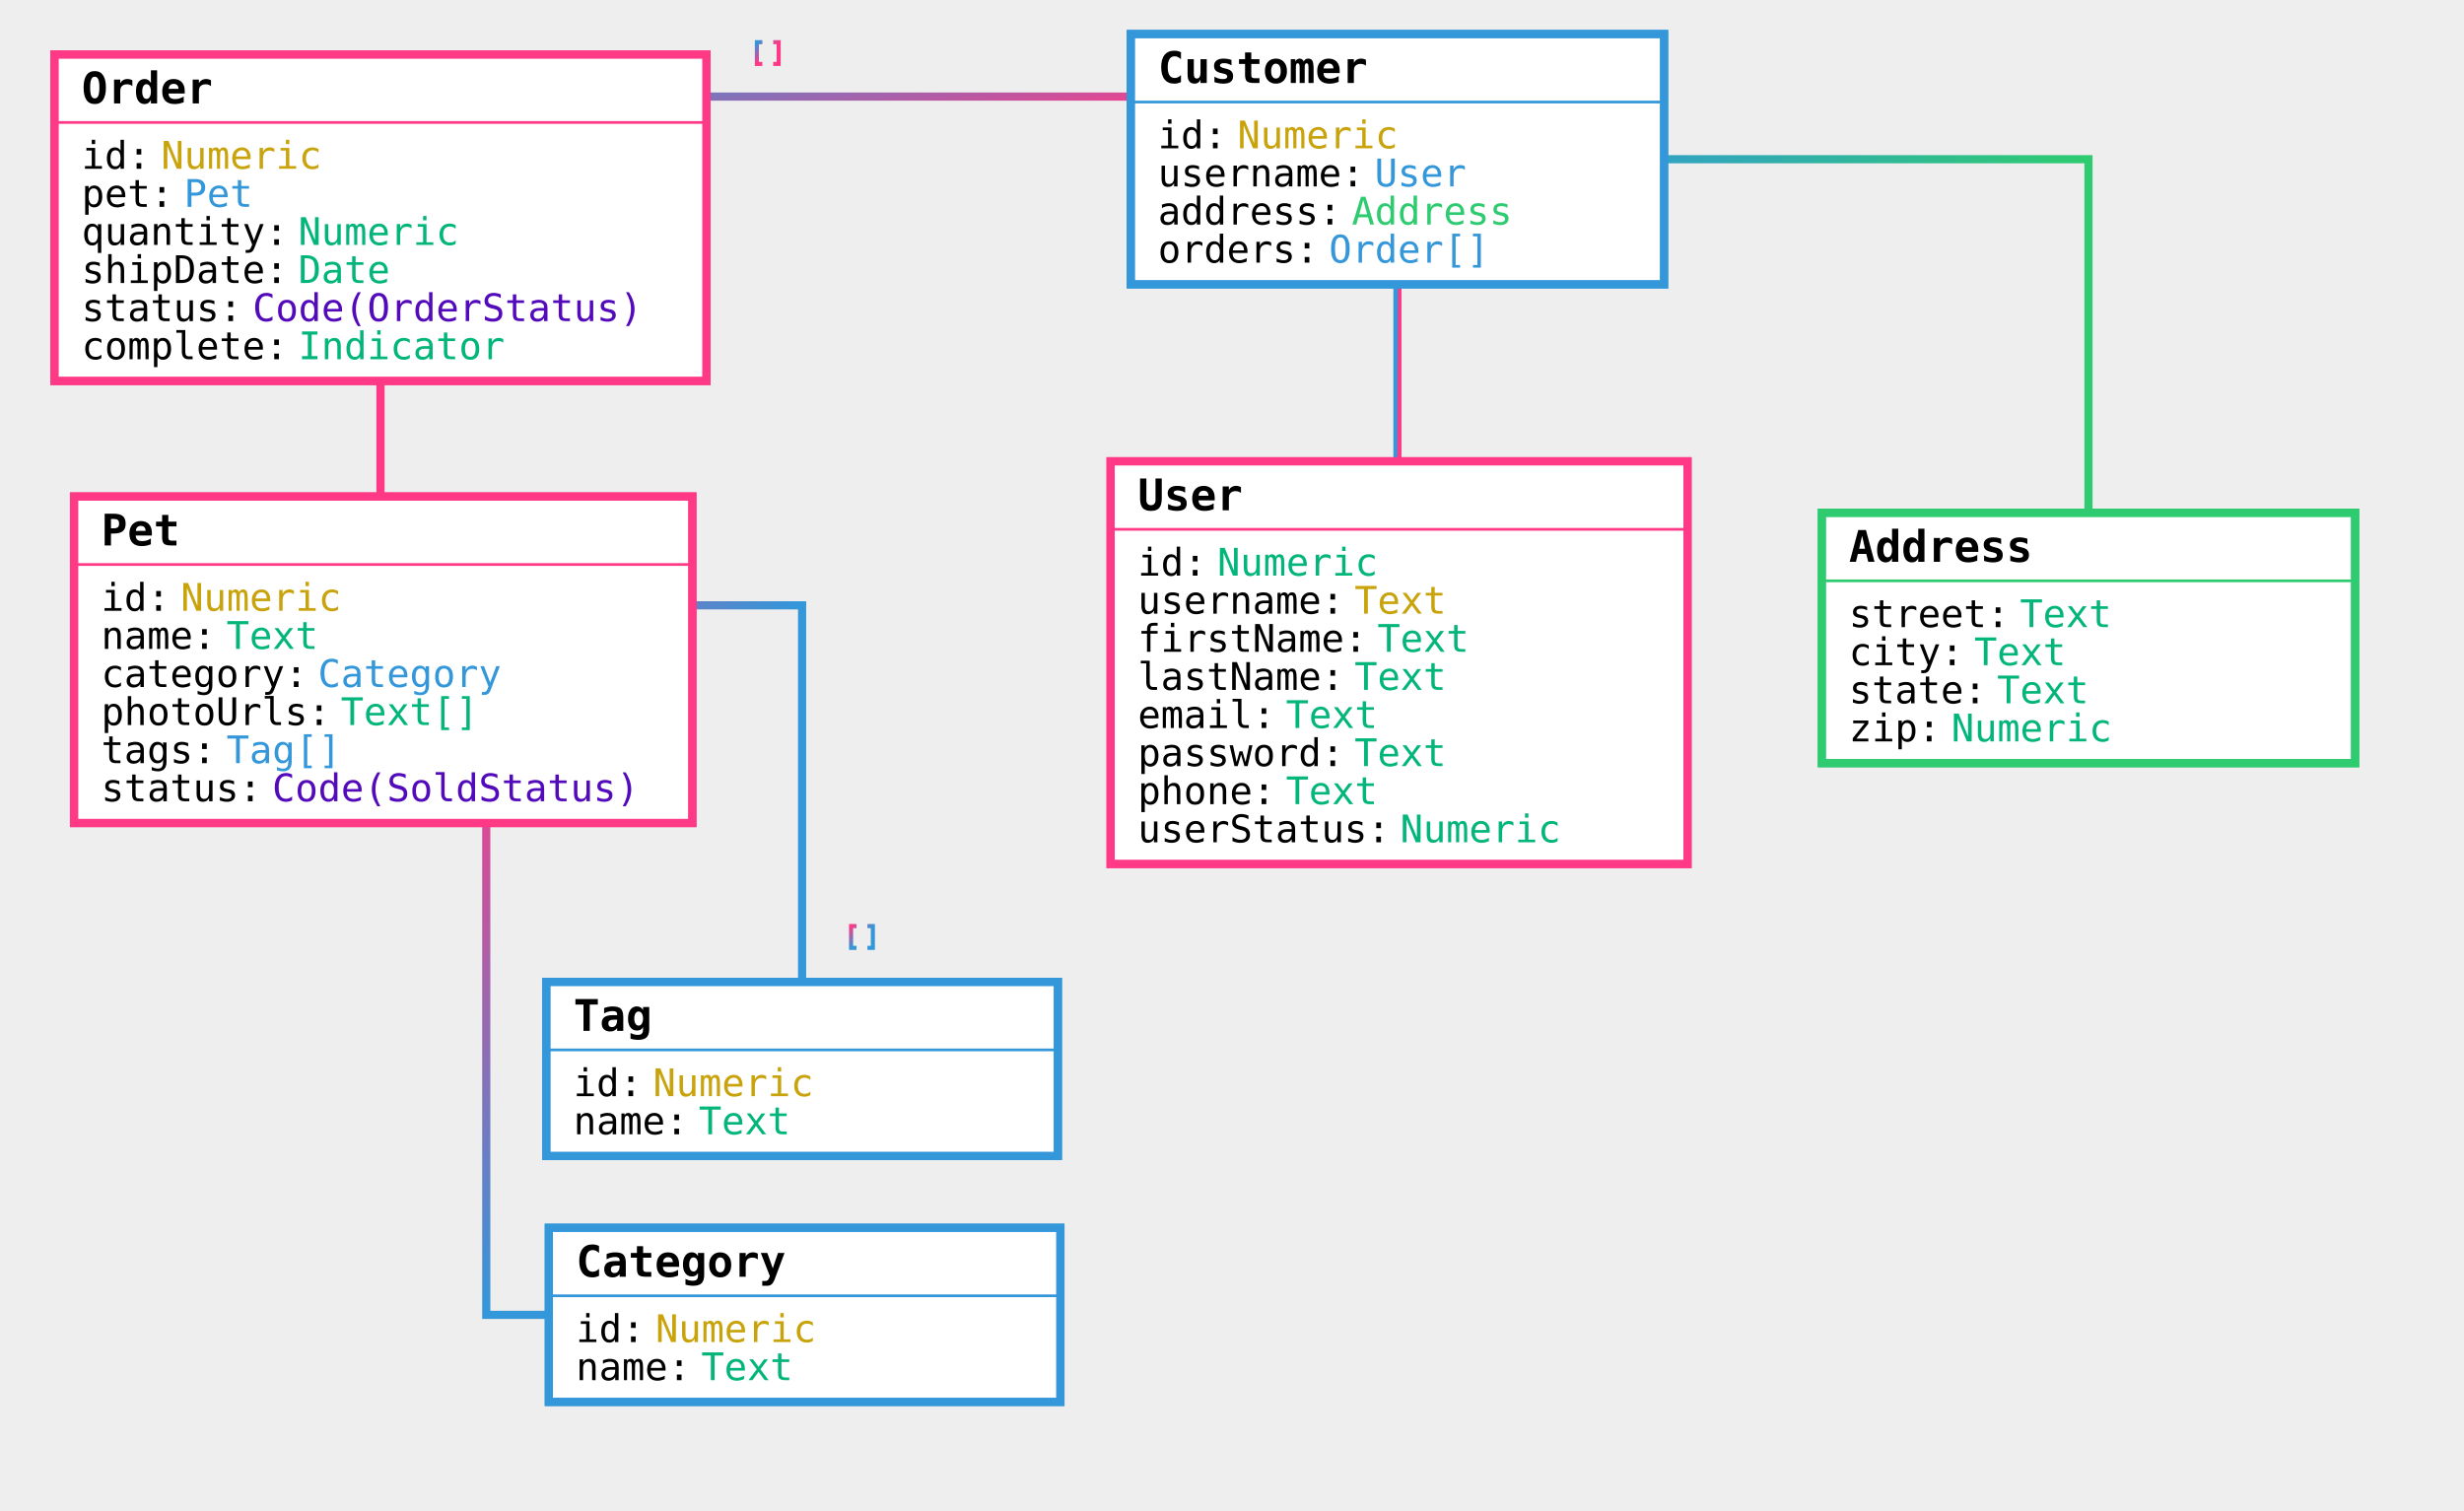
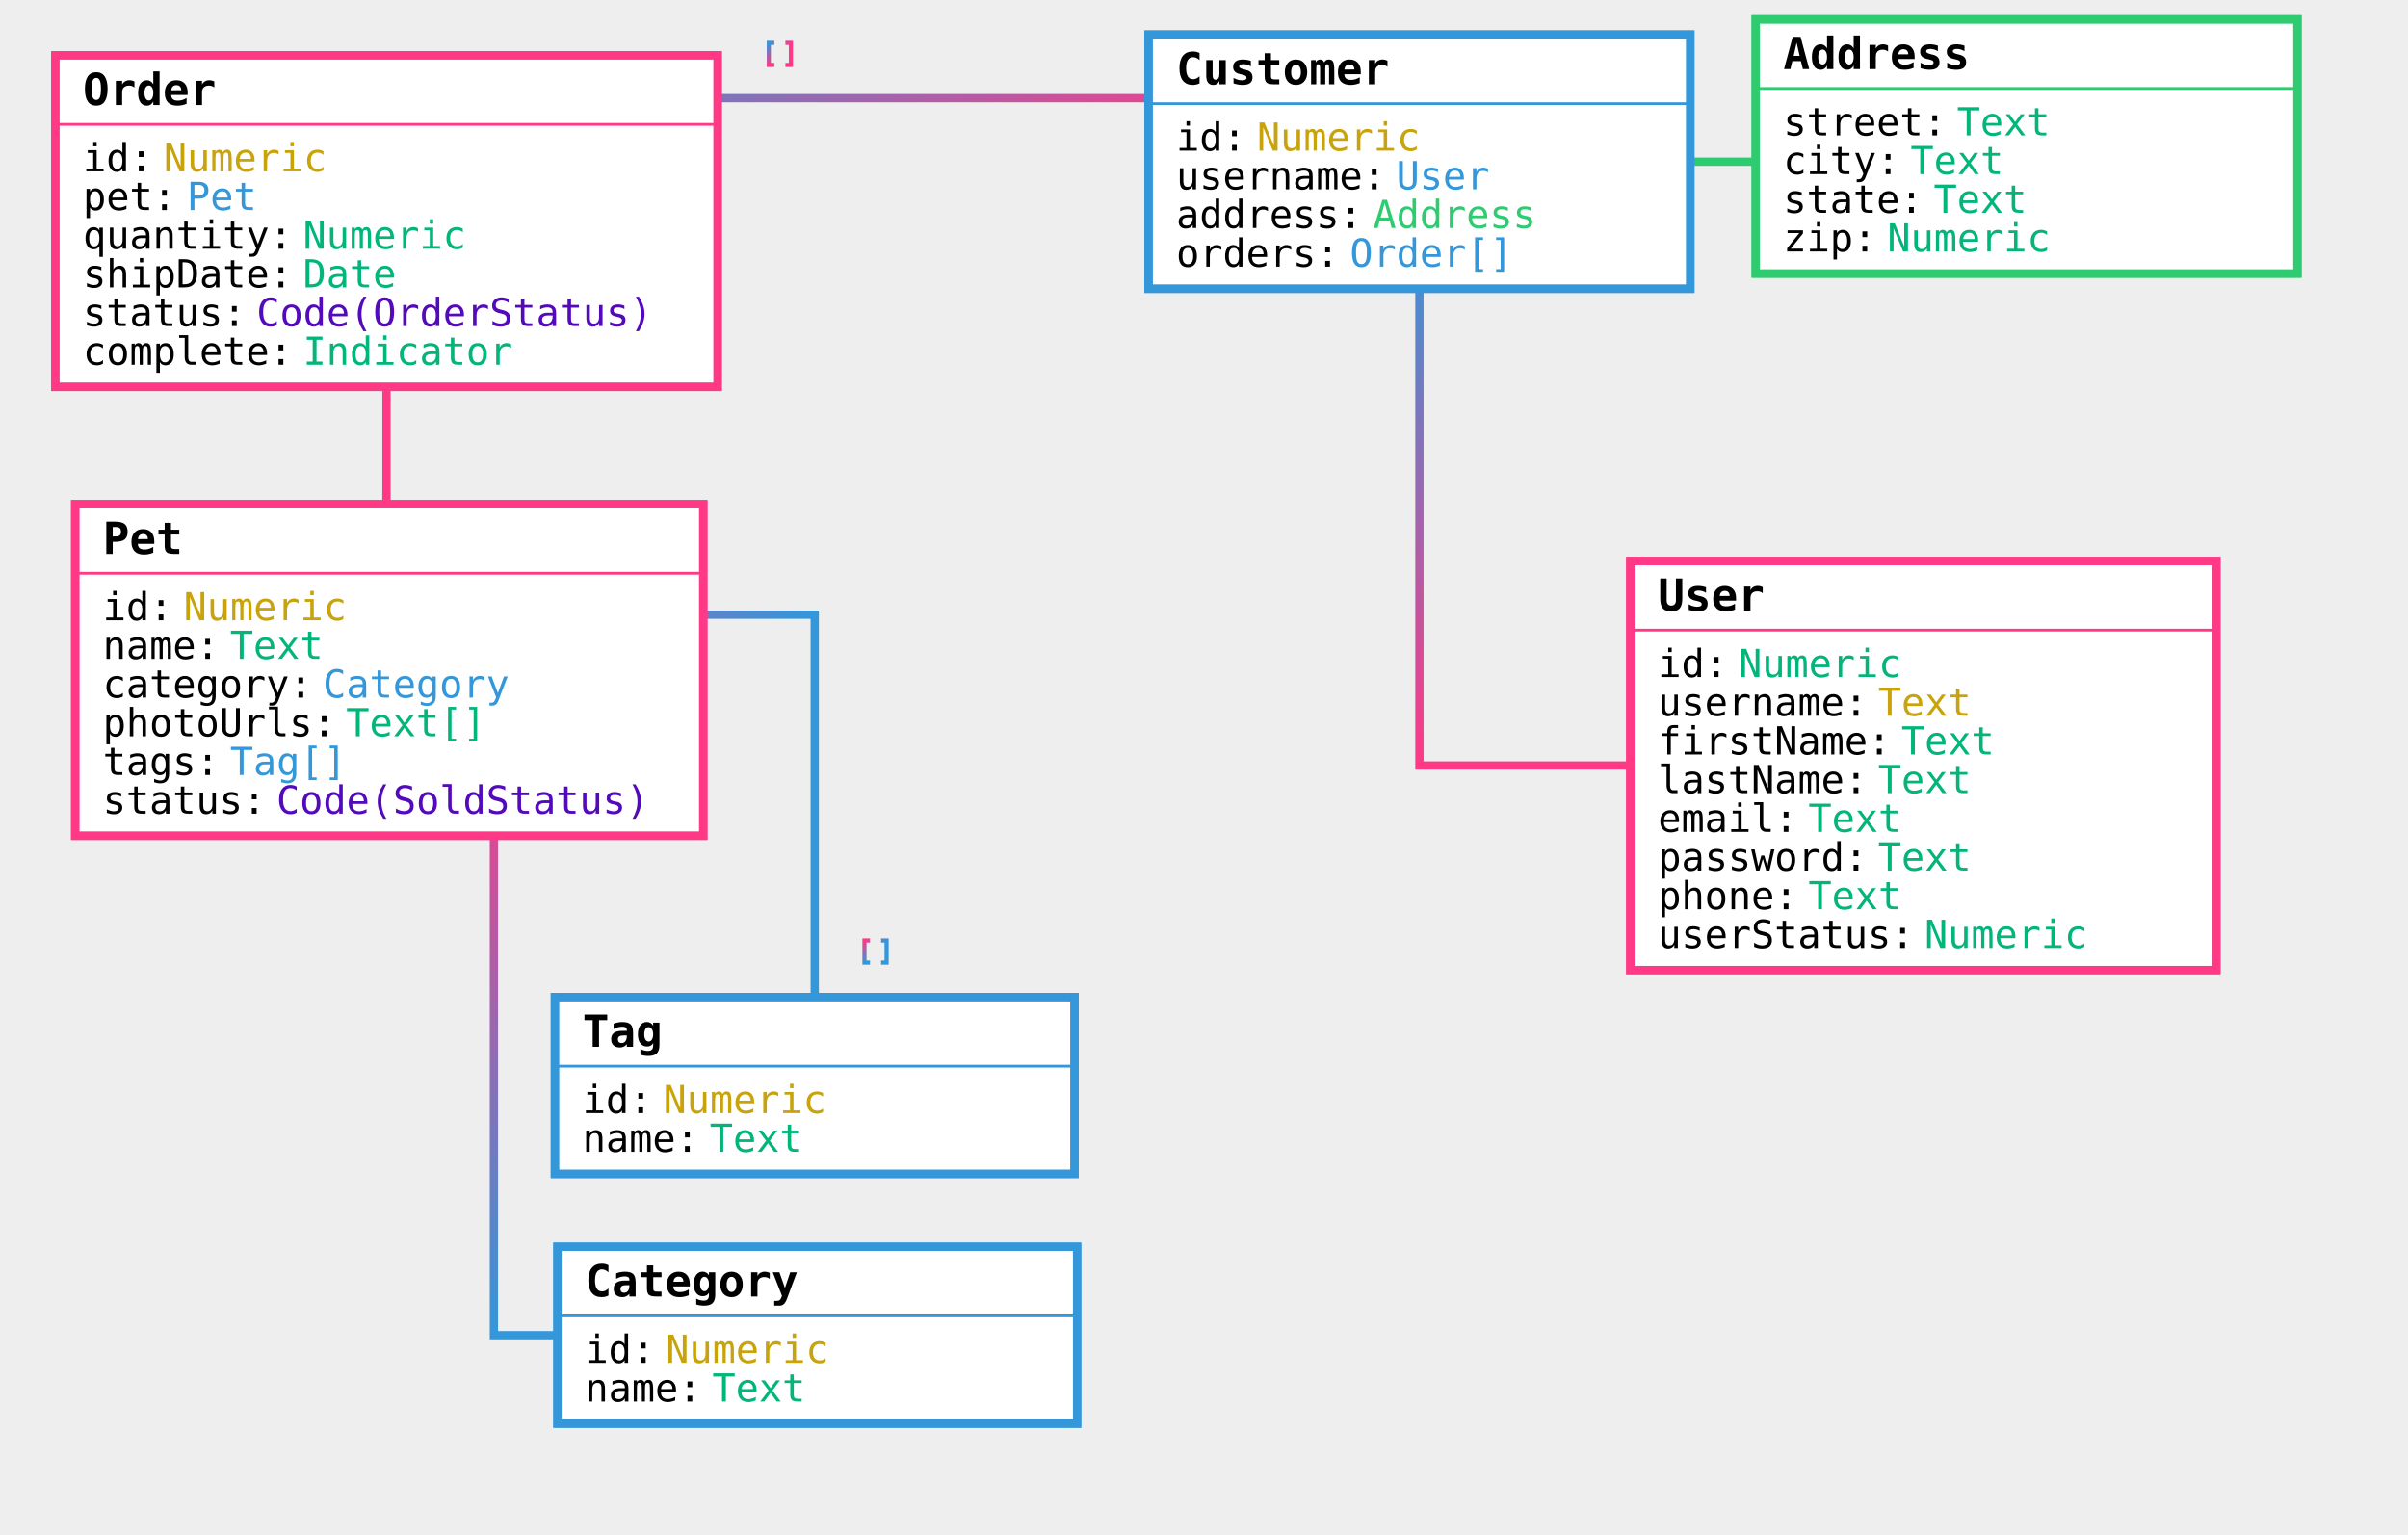
- <svg xmlns="http://www.w3.org/2000/svg" viewBox="-139.816 -53 905.445 555.143">
+ <svg xmlns="http://www.w3.org/2000/svg" viewBox="-139.816 -53 871.159 555.143">
  <rect width="1000%" height="1000%" x="-500%" y="-500%" fill="#EEEEEE" />
  <path fill="none" stroke="#EEEEEE" stroke-width="8" d="M.01 27.01L0 27v162.429h1" />
  <defs>
    <linearGradient id="a" x1="0%" x2="50%" y1="0%" y2="50%">
      <stop offset="0%" stop-color="#FF3986" />
      <stop offset="100%" stop-color="#FF3986" />
    </linearGradient>
  </defs>
  <path fill="none" stroke="url(#a)" stroke-width="3" d="M.01 27.01L0 27v162.429h1" />
-   <path fill="none" stroke="#EEEEEE" stroke-width="8" d="M373.71 28.51l-.01-.01v162h.6" />
+   <path fill="none" stroke="#EEEEEE" stroke-width="8" d="M373.71 28.51l-.01-.01V224H556" />
  <defs>
    <linearGradient id="b" x1="0%" x2="50%" y1="0%" y2="50%">
      <stop offset="0%" stop-color="#3397DA" />
      <stop offset="100%" stop-color="#FF3986" />
    </linearGradient>
  </defs>
-   <path fill="none" stroke="url(#b)" stroke-width="3" d="M373.71 28.51l-.01-.01v162h.6" />
-   <path fill="none" stroke="#EEEEEE" stroke-width="8" d="M422.71 5.51l-.01-.01H627.63v175.929" />
+   <path fill="none" stroke="url(#b)" stroke-width="3" d="M373.71 28.51l-.01-.01V224H556" />
+   <path fill="none" stroke="#EEEEEE" stroke-width="8" d="M422.71 5.51l-.01-.01h170.643V0" />
  <defs>
    <linearGradient id="c" x1="0%" x2="50%" y1="0%" y2="50%">
      <stop offset="0%" stop-color="#3397DA" />
      <stop offset="100%" stop-color="#2ECB70" />
    </linearGradient>
  </defs>
-   <path fill="none" stroke="url(#c)" stroke-width="3" d="M422.71 5.51l-.01-.01H627.63v175.929" />
+   <path fill="none" stroke="url(#c)" stroke-width="3" d="M422.71 5.51l-.01-.01h170.643V0" />
  <path fill="none" stroke="#EEEEEE" stroke-width="8" d="M324.71-17.49l-.01-.01H0V27" />
  <defs>
    <linearGradient id="d" x1="0%" x2="50%" y1="0%" y2="50%">
      <stop offset="0%" stop-color="#3397DA" />
      <stop offset="100%" stop-color="#FF3986" />
    </linearGradient>
  </defs>
  <path fill="none" stroke="url(#d)" stroke-width="3" d="M324.71-17.49l-.01-.01H0V27" />
  <path fill="none" stroke="url(#d)" stroke-width="1.5" d="M140.326-37.49l-2.01-.01v8h2M144.326-37.49l1.99-.01v8h-2" />
  <path fill="none" stroke="#EEEEEE" stroke-width="8" d="M38.882 209.439l-.01-.01v220.714h116.985" />
  <defs>
    <linearGradient id="e" x1="0%" x2="50%" y1="0%" y2="50%">
      <stop offset="0%" stop-color="#FF3986" />
      <stop offset="100%" stop-color="#3397DA" />
    </linearGradient>
  </defs>
  <path fill="none" stroke="url(#e)" stroke-width="3" d="M38.882 209.439l-.01-.01v220.714h116.985" />
  <path fill="none" stroke="#EEEEEE" stroke-width="8" d="M-36.862 169.439l-.01-.01h191.8v170.357" />
  <defs>
    <linearGradient id="f" x1="0%" x2="50%" y1="0%" y2="50%">
      <stop offset="0%" stop-color="#FF3986" />
      <stop offset="100%" stop-color="#3397DA" />
    </linearGradient>
  </defs>
  <path fill="none" stroke="url(#f)" stroke-width="3" d="M-36.862 169.439l-.01-.01h191.8v170.357" />
  <path fill="none" stroke="url(#f)" stroke-width="1.5" d="M174.939 287.296l-2.01-.01v8h2M178.939 287.296l1.99-.01v8h-2" />
  <path fill="#FFFFFF" stroke="#FF3986" stroke-width="3" d="M-119.816-33h239.633V87h-239.633z" />
  <path fill="#ff3986" stroke="#ff3986" d="M-118.816-8h239.632" />
  <path fill="none" stroke="#FF3986" stroke-width="3" d="M-119.816-33h239.633V87h-239.633z" />
  <text x="-109.816" y="-15" style="font:700 16px 'Lucida Console',monospace" fill="#000000">Order</text>
  <text x="-109.816" y="9" style="font:500 14px 'Lucida Console',monospace" fill="#000000">id:</text>
  <text x="-80.612" y="9" style="font:500 14px 'Lucida Console',monospace" fill="#C9A30B">Numeric</text>
  <text x="-109.816" y="23" style="font:500 14px 'Lucida Console',monospace" fill="#000000">pet:</text>
  <text x="-72.211" y="23" style="font:500 14px 'Lucida Console',monospace" fill="#3397DA">Pet</text>
  <text x="-109.816" y="37" style="font:500 14px 'Lucida Console',monospace" fill="#000000">quantity:</text>
  <text x="-30.204" y="37" style="font:500 14px 'Lucida Console',monospace" fill="#02b57b">Numeric</text>
  <text x="-109.816" y="51" style="font:500 14px 'Lucida Console',monospace" fill="#000000">shipDate:</text>
  <text x="-30.204" y="51" style="font:500 14px 'Lucida Console',monospace" fill="#02b57b">Date</text>
  <text x="-109.816" y="65" style="font:500 14px 'Lucida Console',monospace" fill="#000000">status:</text>
  <text x="-47.007" y="65" style="font:500 14px 'Lucida Console',monospace" fill="#530abb">Code(OrderStatus)</text>
  <text x="-109.816" y="79" style="font:500 14px 'Lucida Console',monospace" fill="#000000">complete:</text>
  <text x="-30.204" y="79" style="font:500 14px 'Lucida Console',monospace" fill="#02b57b">Indicator</text>
  <path fill="#FFFFFF" stroke="#3397DA" stroke-width="3" d="M275.7-40.5h196v92h-196z" />
  <path fill="#3397da" stroke="#3397da" d="M276.7-15.5h196" />
  <path fill="none" stroke="#3397DA" stroke-width="3" d="M275.7-40.5h196v92h-196z" />
  <text x="285.7" y="-22.5" style="font:700 16px 'Lucida Console',monospace" fill="#000000">Customer</text>
  <text x="285.7" y="1.5" style="font:500 14px 'Lucida Console',monospace" fill="#000000">id:</text>
  <text x="314.904" y="1.5" style="font:500 14px 'Lucida Console',monospace" fill="#C9A30B">Numeric</text>
  <text x="285.7" y="15.5" style="font:500 14px 'Lucida Console',monospace" fill="#000000">username:</text>
  <text x="365.312" y="15.5" style="font:500 14px 'Lucida Console',monospace" fill="#3397DA">User</text>
  <text x="285.7" y="29.5" style="font:500 14px 'Lucida Console',monospace" fill="#000000">address:</text>
  <text x="356.911" y="29.5" style="font:500 14px 'Lucida Console',monospace" fill="#2ECB70">Address</text>
  <text x="285.7" y="43.5" style="font:500 14px 'Lucida Console',monospace" fill="#000000">orders:</text>
  <text x="348.51" y="43.5" style="font:500 14px 'Lucida Console',monospace" fill="#3397DA">Order[]</text>
-   <path fill="#FFFFFF" stroke="#2ECB70" stroke-width="3" d="M529.629 135.429h196v92h-196z" />
-   <path fill="#2ecb70" stroke="#2ecb70" d="M530.629 160.429h196" />
-   <path fill="none" stroke="#2ECB70" stroke-width="3" d="M529.629 135.429h196v92h-196z" />
-   <text x="539.629" y="153.429" style="font:700 16px 'Lucida Console',monospace" fill="#000000">Address</text>
-   <text x="539.629" y="177.429" style="font:500 14px 'Lucida Console',monospace" fill="#000000">street:</text>
-   <text x="602.438" y="177.429" style="font:500 14px 'Lucida Console',monospace" fill="#02b57b">Text</text>
-   <text x="539.629" y="191.429" style="font:500 14px 'Lucida Console',monospace" fill="#000000">city:</text>
-   <text x="585.635" y="191.429" style="font:500 14px 'Lucida Console',monospace" fill="#02b57b">Text</text>
-   <text x="539.629" y="205.429" style="font:500 14px 'Lucida Console',monospace" fill="#000000">state:</text>
-   <text x="594.037" y="205.429" style="font:500 14px 'Lucida Console',monospace" fill="#02b57b">Text</text>
-   <text x="539.629" y="219.429" style="font:500 14px 'Lucida Console',monospace" fill="#000000">zip:</text>
-   <text x="577.234" y="219.429" style="font:500 14px 'Lucida Console',monospace" fill="#02b57b">Numeric</text>
+   <path fill="#FFFFFF" stroke="#2ECB70" stroke-width="3" d="M495.343-46h196v92h-196z" />
+   <path fill="#2ecb70" stroke="#2ecb70" d="M496.343-21h196" />
+   <path fill="none" stroke="#2ECB70" stroke-width="3" d="M495.343-46h196v92h-196z" />
+   <text x="505.343" y="-28" style="font:700 16px 'Lucida Console',monospace" fill="#000000">Address</text>
+   <text x="505.343" y="-4" style="font:500 14px 'Lucida Console',monospace" fill="#000000">street:</text>
+   <text x="568.153" y="-4" style="font:500 14px 'Lucida Console',monospace" fill="#02b57b">Text</text>
+   <text x="505.343" y="10" style="font:500 14px 'Lucida Console',monospace" fill="#000000">city:</text>
+   <text x="551.35" y="10" style="font:500 14px 'Lucida Console',monospace" fill="#02b57b">Text</text>
+   <text x="505.343" y="24" style="font:500 14px 'Lucida Console',monospace" fill="#000000">state:</text>
+   <text x="559.751" y="24" style="font:500 14px 'Lucida Console',monospace" fill="#02b57b">Text</text>
+   <text x="505.343" y="38" style="font:500 14px 'Lucida Console',monospace" fill="#000000">zip:</text>
+   <text x="542.948" y="38" style="font:500 14px 'Lucida Console',monospace" fill="#02b57b">Numeric</text>
  <path fill="#FFFFFF" stroke="#3397DA" stroke-width="3" d="M61.857 398.143h188v64h-188z" />
  <path fill="#3397da" stroke="#3397da" d="M62.857 423.143h188" />
  <path fill="none" stroke="#3397DA" stroke-width="3" d="M61.857 398.143h188v64h-188z" />
  <text x="71.857" y="416.143" style="font:700 16px 'Lucida Console',monospace" fill="#000000">Category</text>
  <text x="71.857" y="440.143" style="font:500 14px 'Lucida Console',monospace" fill="#000000">id:</text>
  <text x="101.061" y="440.143" style="font:500 14px 'Lucida Console',monospace" fill="#C9A30B">Numeric</text>
  <text x="71.857" y="454.143" style="font:500 14px 'Lucida Console',monospace" fill="#000000">name:</text>
  <text x="117.864" y="454.143" style="font:500 14px 'Lucida Console',monospace" fill="#02b57b">Text</text>
-   <path fill="#FFFFFF" stroke="#FF3986" stroke-width="3" d="M268.3 116.5h212v148h-212z" />
-   <path fill="#ff3986" stroke="#ff3986" d="M269.3 141.5h212" />
-   <path fill="none" stroke="#FF3986" stroke-width="3" d="M268.3 116.5h212v148h-212z" />
-   <text x="278.3" y="134.5" style="font:700 16px 'Lucida Console',monospace" fill="#000000">User</text>
-   <text x="278.3" y="158.5" style="font:500 14px 'Lucida Console',monospace" fill="#000000">id:</text>
-   <text x="307.504" y="158.5" style="font:500 14px 'Lucida Console',monospace" fill="#02b57b">Numeric</text>
-   <text x="278.3" y="172.5" style="font:500 14px 'Lucida Console',monospace" fill="#000000">username:</text>
-   <text x="357.912" y="172.5" style="font:500 14px 'Lucida Console',monospace" fill="#C9A30B">Text</text>
-   <text x="278.3" y="186.5" style="font:500 14px 'Lucida Console',monospace" fill="#000000">firstName:</text>
-   <text x="366.314" y="186.5" style="font:500 14px 'Lucida Console',monospace" fill="#02b57b">Text</text>
-   <text x="278.3" y="200.5" style="font:500 14px 'Lucida Console',monospace" fill="#000000">lastName:</text>
-   <text x="357.912" y="200.5" style="font:500 14px 'Lucida Console',monospace" fill="#02b57b">Text</text>
-   <text x="278.3" y="214.5" style="font:500 14px 'Lucida Console',monospace" fill="#000000">email:</text>
-   <text x="332.708" y="214.5" style="font:500 14px 'Lucida Console',monospace" fill="#02b57b">Text</text>
-   <text x="278.3" y="228.5" style="font:500 14px 'Lucida Console',monospace" fill="#000000">password:</text>
-   <text x="357.912" y="228.5" style="font:500 14px 'Lucida Console',monospace" fill="#02b57b">Text</text>
-   <text x="278.3" y="242.5" style="font:500 14px 'Lucida Console',monospace" fill="#000000">phone:</text>
-   <text x="332.708" y="242.5" style="font:500 14px 'Lucida Console',monospace" fill="#02b57b">Text</text>
-   <text x="278.3" y="256.5" style="font:500 14px 'Lucida Console',monospace" fill="#000000">userStatus:</text>
-   <text x="374.715" y="256.5" style="font:500 14px 'Lucida Console',monospace" fill="#02b57b">Numeric</text>
+   <path fill="#FFFFFF" stroke="#FF3986" stroke-width="3" d="M450 150h212v148H450z" />
+   <path fill="#ff3986" stroke="#ff3986" d="M451 175h212" />
+   <path fill="none" stroke="#FF3986" stroke-width="3" d="M450 150h212v148H450z" />
+   <text x="460" y="168" style="font:700 16px 'Lucida Console',monospace" fill="#000000">User</text>
+   <text x="460" y="192" style="font:500 14px 'Lucida Console',monospace" fill="#000000">id:</text>
+   <text x="489.204" y="192" style="font:500 14px 'Lucida Console',monospace" fill="#02b57b">Numeric</text>
+   <text x="460" y="206" style="font:500 14px 'Lucida Console',monospace" fill="#000000">username:</text>
+   <text x="539.612" y="206" style="font:500 14px 'Lucida Console',monospace" fill="#C9A30B">Text</text>
+   <text x="460" y="220" style="font:500 14px 'Lucida Console',monospace" fill="#000000">firstName:</text>
+   <text x="548.014" y="220" style="font:500 14px 'Lucida Console',monospace" fill="#02b57b">Text</text>
+   <text x="460" y="234" style="font:500 14px 'Lucida Console',monospace" fill="#000000">lastName:</text>
+   <text x="539.612" y="234" style="font:500 14px 'Lucida Console',monospace" fill="#02b57b">Text</text>
+   <text x="460" y="248" style="font:500 14px 'Lucida Console',monospace" fill="#000000">email:</text>
+   <text x="514.408" y="248" style="font:500 14px 'Lucida Console',monospace" fill="#02b57b">Text</text>
+   <text x="460" y="262" style="font:500 14px 'Lucida Console',monospace" fill="#000000">password:</text>
+   <text x="539.612" y="262" style="font:500 14px 'Lucida Console',monospace" fill="#02b57b">Text</text>
+   <text x="460" y="276" style="font:500 14px 'Lucida Console',monospace" fill="#000000">phone:</text>
+   <text x="514.408" y="276" style="font:500 14px 'Lucida Console',monospace" fill="#02b57b">Text</text>
+   <text x="460" y="290" style="font:500 14px 'Lucida Console',monospace" fill="#000000">userStatus:</text>
+   <text x="556.415" y="290" style="font:500 14px 'Lucida Console',monospace" fill="#02b57b">Numeric</text>
  <path fill="#FFFFFF" stroke="#3397DA" stroke-width="3" d="M60.929 307.786h188v64h-188z" />
  <path fill="#3397da" stroke="#3397da" d="M61.929 332.786h188" />
  <path fill="none" stroke="#3397DA" stroke-width="3" d="M60.929 307.786h188v64h-188z" />
  <text x="70.929" y="325.786" style="font:700 16px 'Lucida Console',monospace" fill="#000000">Tag</text>
  <text x="70.929" y="349.786" style="font:500 14px 'Lucida Console',monospace" fill="#000000">id:</text>
  <text x="100.133" y="349.786" style="font:500 14px 'Lucida Console',monospace" fill="#C9A30B">Numeric</text>
  <text x="70.929" y="363.786" style="font:500 14px 'Lucida Console',monospace" fill="#000000">name:</text>
  <text x="116.935" y="363.786" style="font:500 14px 'Lucida Console',monospace" fill="#02b57b">Text</text>
  <path fill="#FFFFFF" stroke="#FF3986" stroke-width="3" d="M-112.616 129.429h227.231v120h-227.231z" />
  <path fill="#ff3986" stroke="#ff3986" d="M-111.616 154.429h227.232" />
  <path fill="none" stroke="#FF3986" stroke-width="3" d="M-112.616 129.429h227.231v120h-227.231z" />
  <text x="-102.616" y="147.429" style="font:700 16px 'Lucida Console',monospace" fill="#000000">Pet</text>
  <text x="-102.616" y="171.429" style="font:500 14px 'Lucida Console',monospace" fill="#000000">id:</text>
  <text x="-73.412" y="171.429" style="font:500 14px 'Lucida Console',monospace" fill="#C9A30B">Numeric</text>
  <text x="-102.616" y="185.429" style="font:500 14px 'Lucida Console',monospace" fill="#000000">name:</text>
  <text x="-56.609" y="185.429" style="font:500 14px 'Lucida Console',monospace" fill="#02b57b">Text</text>
  <text x="-102.616" y="199.429" style="font:500 14px 'Lucida Console',monospace" fill="#000000">category:</text>
  <text x="-23.003" y="199.429" style="font:500 14px 'Lucida Console',monospace" fill="#3397DA">Category</text>
  <text x="-102.616" y="213.429" style="font:500 14px 'Lucida Console',monospace" fill="#000000">photoUrls:</text>
  <text x="-14.602" y="213.429" style="font:500 14px 'Lucida Console',monospace" fill="#02b57b">Text[]</text>
  <text x="-102.616" y="227.429" style="font:500 14px 'Lucida Console',monospace" fill="#000000">tags:</text>
  <text x="-56.609" y="227.429" style="font:500 14px 'Lucida Console',monospace" fill="#3397DA">Tag[]</text>
  <text x="-102.616" y="241.429" style="font:500 14px 'Lucida Console',monospace" fill="#000000">status:</text>
  <text x="-39.806" y="241.429" style="font:500 14px 'Lucida Console',monospace" fill="#530abb">Code(SoldStatus)</text>
</svg>
